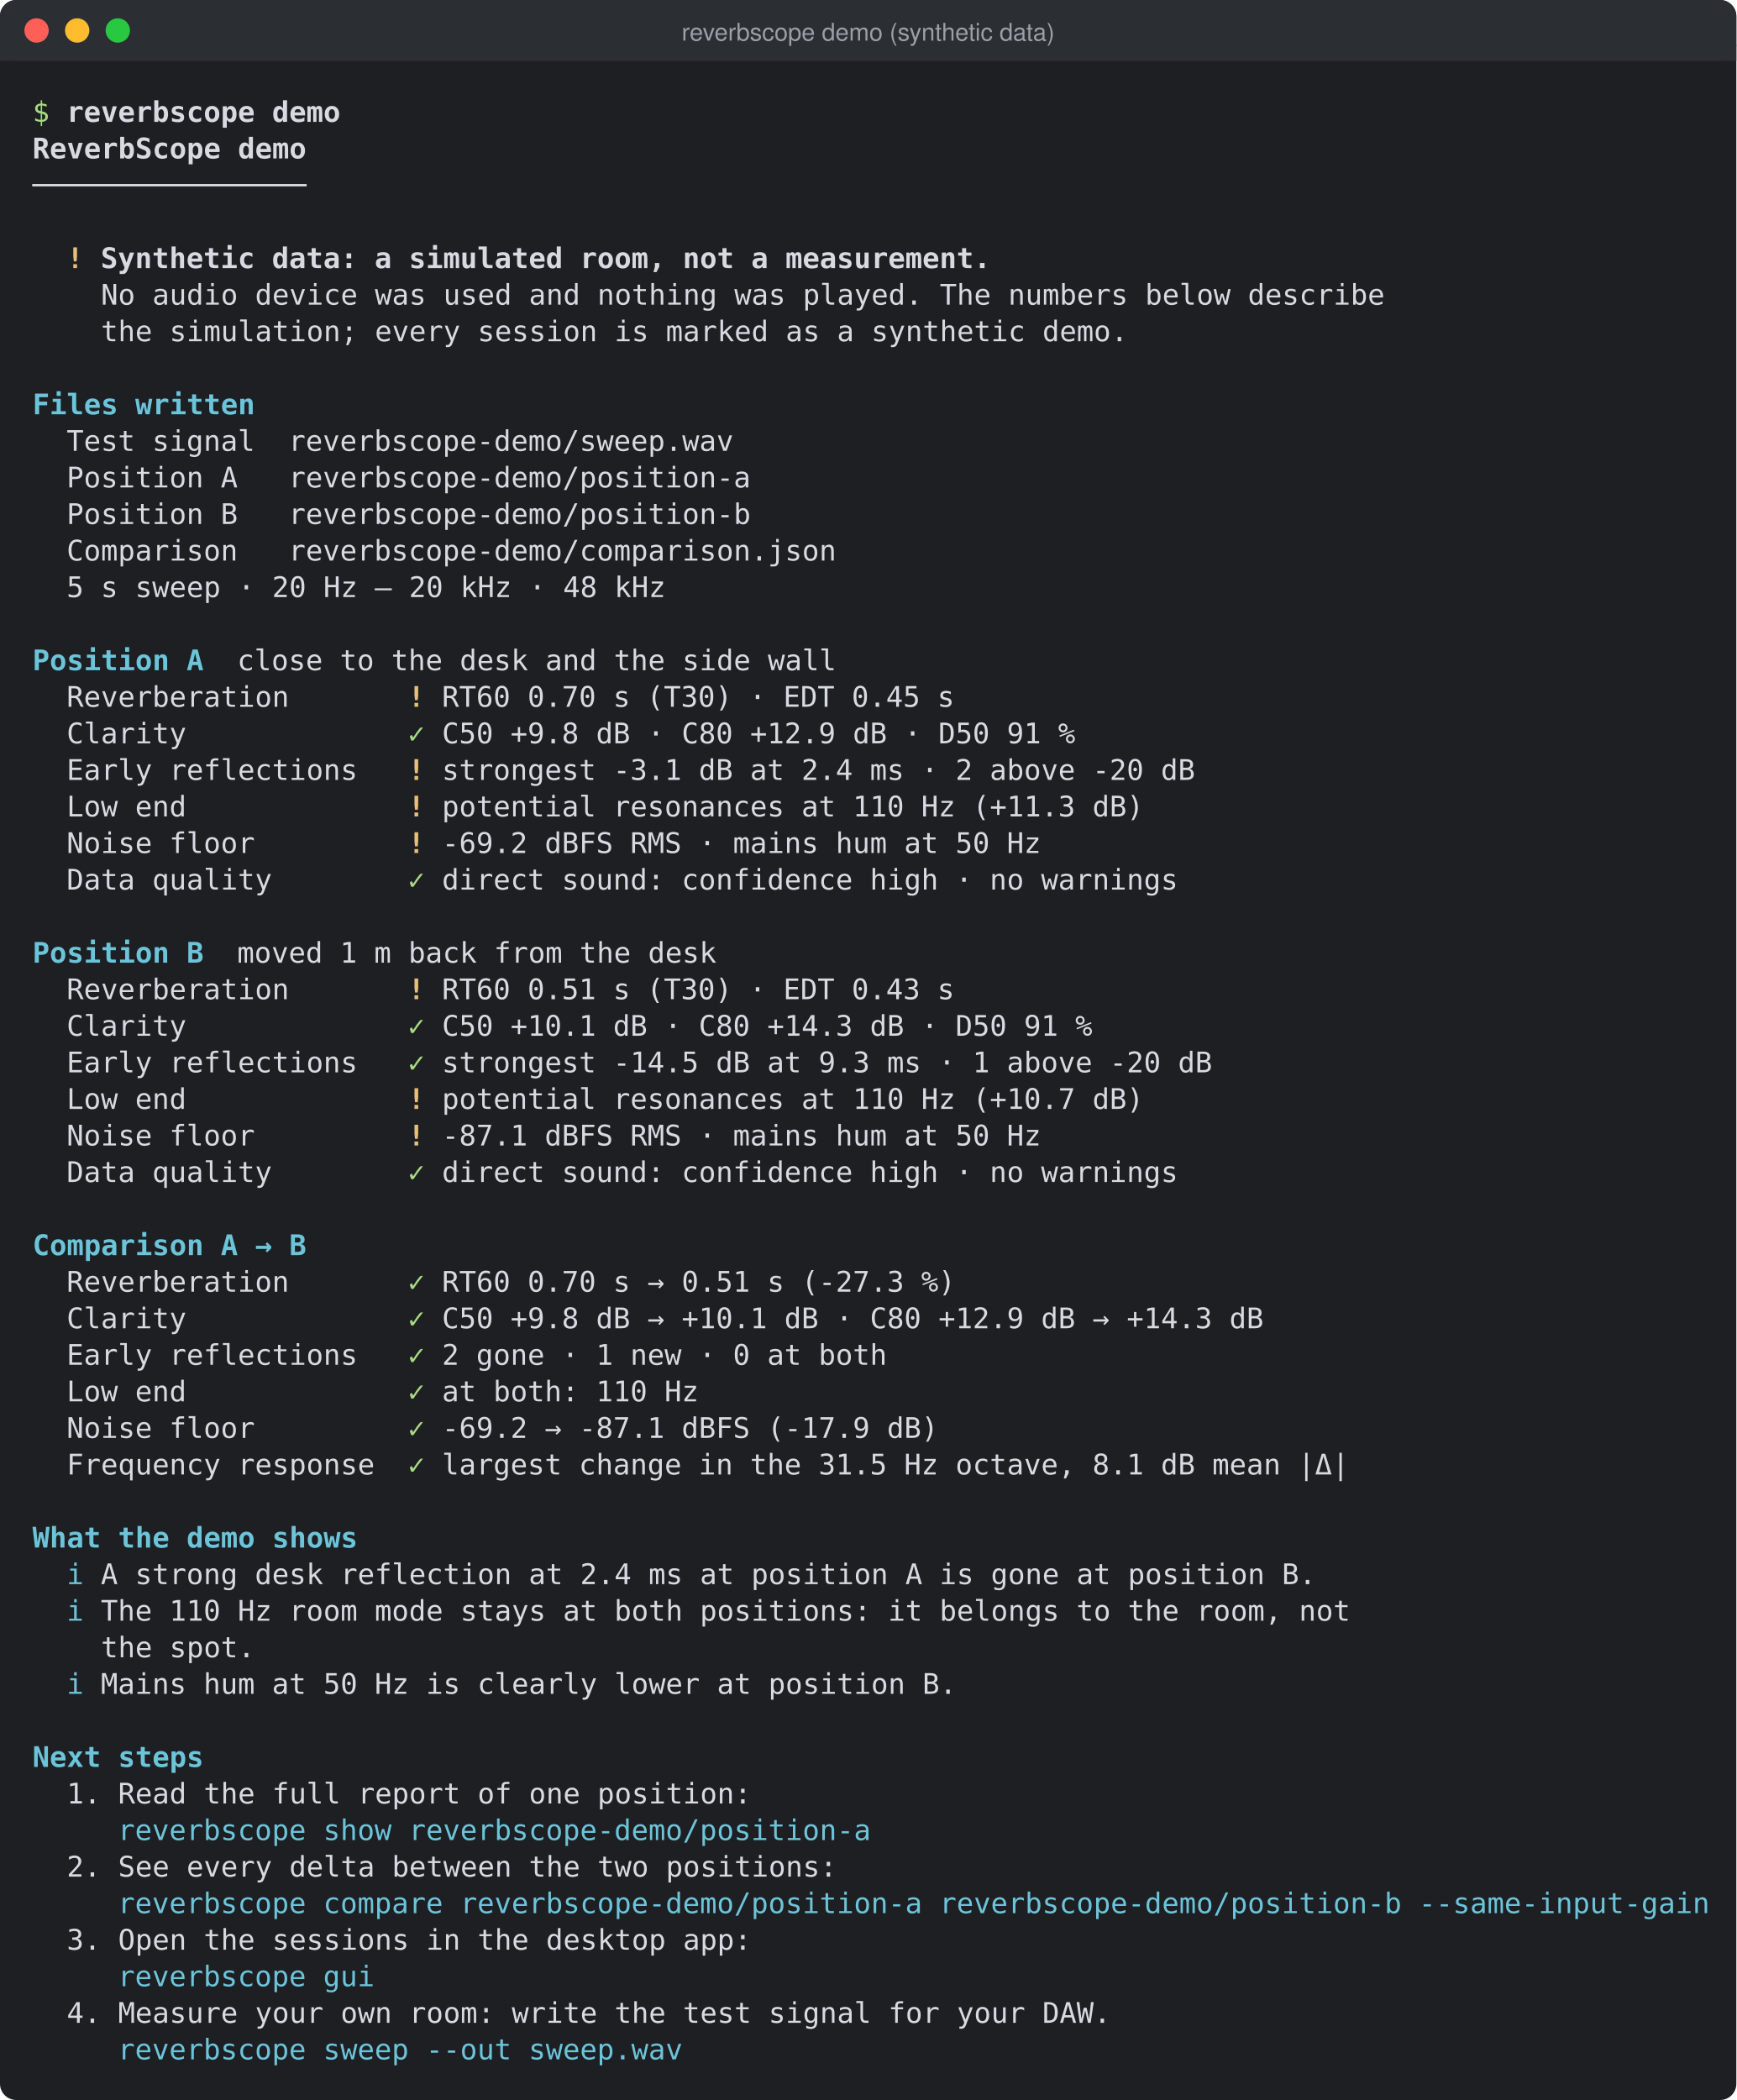
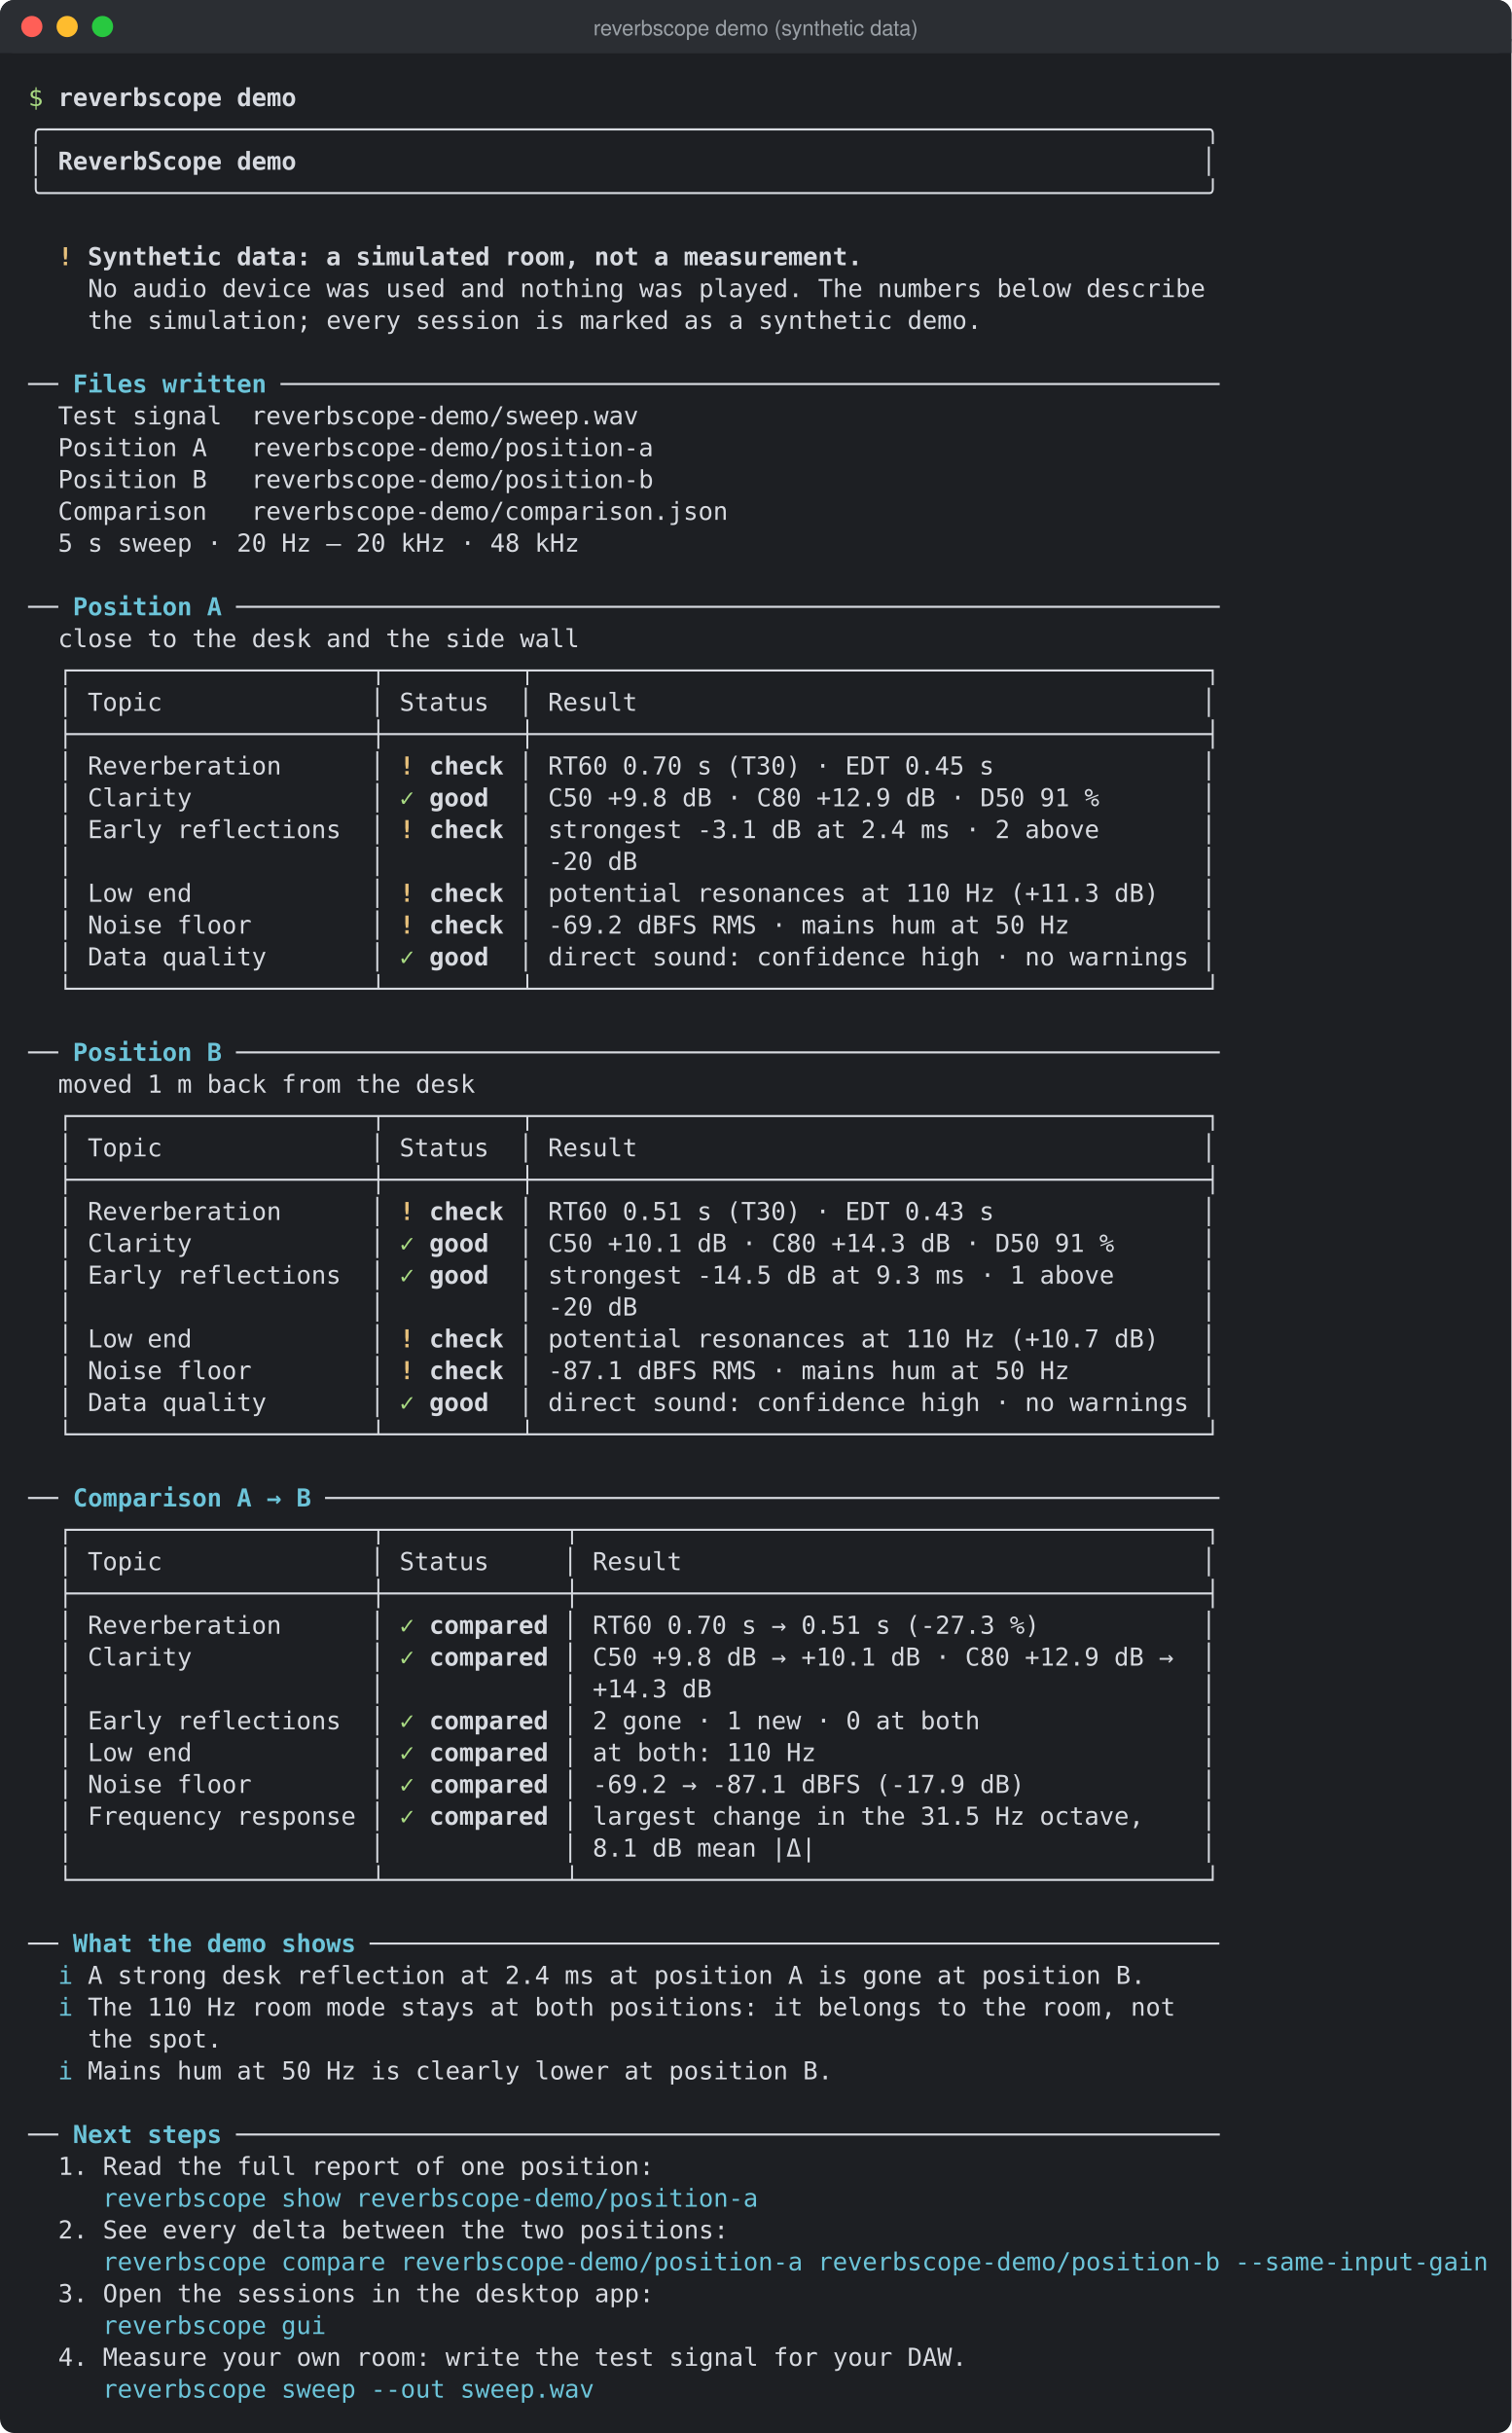
- <svg xmlns="http://www.w3.org/2000/svg" width="855" height="1034" viewBox="0 0 855 1034" role="img" aria-label="reverbscope demo (synthetic data)">
-   <rect width="855" height="1034" rx="8" fill="#1d1f23" />
+ <svg xmlns="http://www.w3.org/2000/svg" width="855" height="1376" viewBox="0 0 855 1376" role="img" aria-label="reverbscope demo (synthetic data)">
+   <rect width="855" height="1376" rx="8" fill="#1d1f23" />
  <rect width="855" height="30" rx="8" fill="#2b2e33" />
  <rect y="22" width="855" height="8" fill="#2b2e33" />
  <circle cx="18" cy="15" r="6" fill="#ff5f57" />
  <circle cx="38" cy="15" r="6" fill="#febc2e" />
  <circle cx="58" cy="15" r="6" fill="#28c840" />
  <text x="427.5" y="20" text-anchor="middle" fill="#9aa0a6" font-family="Helvetica, Arial, sans-serif" font-size="12">reverbscope demo (synthetic data)</text>
  <g font-family="DejaVu Sans Mono, Menlo, Consolas, Noto Sans Mono CJK SC, monospace" font-size="14" fill="#d7dae0">
    <text x="16" y="60" xml:space="preserve">
      <tspan x="16.0" fill="#a8d982">$</tspan>
      <tspan x="24.4"> </tspan>
      <tspan x="32.8" font-weight="bold">reverbscope demo</tspan>
    </text>
    <text x="16" y="78" xml:space="preserve">
-       <tspan x="16.0" font-weight="bold">ReverbScope demo</tspan>
+       <tspan x="16.0" opacity="0.62">╭──────────────────────────────────────────────────────────────────────────────╮</tspan>
    </text>
    <text x="16" y="96" xml:space="preserve">
-       <tspan x="16.0" opacity="0.62">────────────────</tspan>
-     </text>
-     <text x="16" y="114" xml:space="preserve" />
-     <text x="16" y="132" xml:space="preserve">
+       <tspan x="16.0" opacity="0.62">│</tspan>
+       <tspan x="24.4"> </tspan>
+       <tspan x="32.8" font-weight="bold">ReverbScope demo</tspan>
+       <tspan x="167.2">                                                             </tspan>
+       <tspan x="679.6" opacity="0.62">│</tspan>
+     </text>
+     <text x="16" y="114" xml:space="preserve">
+       <tspan x="16.0" opacity="0.62">╰──────────────────────────────────────────────────────────────────────────────╯</tspan>
+     </text>
+     <text x="16" y="132" xml:space="preserve" />
+     <text x="16" y="150" xml:space="preserve">
      <tspan x="16.0">  </tspan>
      <tspan x="32.8" font-weight="bold" fill="#e6c07b">!</tspan>
      <tspan x="41.2"> </tspan>
      <tspan x="49.6" font-weight="bold">Synthetic data: a simulated room, not a measurement.</tspan>
    </text>
-     <text x="16" y="150" xml:space="preserve">
+     <text x="16" y="168" xml:space="preserve">
      <tspan x="16.0">    No audio device was used and nothing was played. The numbers below describe</tspan>
    </text>
-     <text x="16" y="168" xml:space="preserve">
+     <text x="16" y="186" xml:space="preserve">
      <tspan x="16.0">    the simulation; every session is marked as a synthetic demo.</tspan>
    </text>
-     <text x="16" y="186" xml:space="preserve" />
-     <text x="16" y="204" xml:space="preserve">
-       <tspan x="16.0" font-weight="bold" fill="#6cc4d9">Files written</tspan>
-     </text>
+     <text x="16" y="204" xml:space="preserve" />
    <text x="16" y="222" xml:space="preserve">
+       <tspan x="16.0" opacity="0.62">──</tspan>
+       <tspan x="32.8"> </tspan>
+       <tspan x="41.2" font-weight="bold" fill="#6cc4d9">Files written</tspan>
+       <tspan x="150.4"> </tspan>
+       <tspan x="158.8" opacity="0.62">───────────────────────────────────────────────────────────────</tspan>
+     </text>
+     <text x="16" y="240" xml:space="preserve">
      <tspan x="16.0">  </tspan>
      <tspan x="32.8" opacity="0.62">Test signal</tspan>
      <tspan x="125.2">  reverbscope-demo/sweep.wav</tspan>
    </text>
-     <text x="16" y="240" xml:space="preserve">
+     <text x="16" y="258" xml:space="preserve">
      <tspan x="16.0">  </tspan>
      <tspan x="32.8" opacity="0.62">Position A</tspan>
      <tspan x="116.8">   reverbscope-demo/position-a</tspan>
    </text>
-     <text x="16" y="258" xml:space="preserve">
+     <text x="16" y="276" xml:space="preserve">
      <tspan x="16.0">  </tspan>
      <tspan x="32.8" opacity="0.62">Position B</tspan>
      <tspan x="116.8">   reverbscope-demo/position-b</tspan>
    </text>
-     <text x="16" y="276" xml:space="preserve">
+     <text x="16" y="294" xml:space="preserve">
      <tspan x="16.0">  </tspan>
      <tspan x="32.8" opacity="0.62">Comparison</tspan>
      <tspan x="116.8">   reverbscope-demo/comparison.json</tspan>
    </text>
-     <text x="16" y="294" xml:space="preserve">
+     <text x="16" y="312" xml:space="preserve">
      <tspan x="16.0">  </tspan>
      <tspan x="32.8" opacity="0.62">5 s sweep · 20 Hz – 20 kHz · 48 kHz</tspan>
    </text>
-     <text x="16" y="312" xml:space="preserve" />
-     <text x="16" y="330" xml:space="preserve">
-       <tspan x="16.0" font-weight="bold" fill="#6cc4d9">Position A</tspan>
-       <tspan x="100.0">  </tspan>
-       <tspan x="116.8" opacity="0.62">close to the desk and the side wall</tspan>
-     </text>
+     <text x="16" y="330" xml:space="preserve" />
    <text x="16" y="348" xml:space="preserve">
-       <tspan x="16.0">  </tspan>
-       <tspan x="32.8" opacity="0.62">Reverberation</tspan>
-       <tspan x="142.0">       </tspan>
-       <tspan x="200.8" font-weight="bold" fill="#e6c07b">!</tspan>
-       <tspan x="209.2"> RT60 0.70 s</tspan>
-       <tspan x="310.0" opacity="0.62"> (T30)</tspan>
-       <tspan x="360.4"> · EDT 0.45 s</tspan>
+       <tspan x="16.0" opacity="0.62">──</tspan>
+       <tspan x="32.8"> </tspan>
+       <tspan x="41.2" font-weight="bold" fill="#6cc4d9">Position A</tspan>
+       <tspan x="125.2"> </tspan>
+       <tspan x="133.6" opacity="0.62">──────────────────────────────────────────────────────────────────</tspan>
    </text>
    <text x="16" y="366" xml:space="preserve">
      <tspan x="16.0">  </tspan>
-       <tspan x="32.8" opacity="0.62">Clarity</tspan>
-       <tspan x="91.6">             </tspan>
-       <tspan x="200.8" fill="#a8d982">✓</tspan>
-       <tspan x="209.2"> C50 +9.8 dB · C80 +12.9 dB · D50 91 %</tspan>
+       <tspan x="32.8" opacity="0.62">close to the desk and the side wall</tspan>
    </text>
    <text x="16" y="384" xml:space="preserve">
      <tspan x="16.0">  </tspan>
-       <tspan x="32.8" opacity="0.62">Early reflections</tspan>
-       <tspan x="175.6">   </tspan>
-       <tspan x="200.8" font-weight="bold" fill="#e6c07b">!</tspan>
-       <tspan x="209.2"> strongest -3.1 dB at 2.4 ms · 2 above -20 dB</tspan>
+       <tspan x="32.8" opacity="0.62">┌────────────────────┬─────────┬─────────────────────────────────────────────┐</tspan>
    </text>
    <text x="16" y="402" xml:space="preserve">
      <tspan x="16.0">  </tspan>
-       <tspan x="32.8" opacity="0.62">Low end</tspan>
-       <tspan x="91.6">             </tspan>
-       <tspan x="200.8" font-weight="bold" fill="#e6c07b">!</tspan>
-       <tspan x="209.2"> potential resonances at 110 Hz (+11.3 dB)</tspan>
+       <tspan x="32.8" opacity="0.62">│</tspan>
+       <tspan x="41.2"> </tspan>
+       <tspan x="49.6" opacity="0.62">Topic</tspan>
+       <tspan x="91.6">              </tspan>
+       <tspan x="209.2" opacity="0.62">│</tspan>
+       <tspan x="217.6"> </tspan>
+       <tspan x="226.0" opacity="0.62">Status</tspan>
+       <tspan x="276.4">  </tspan>
+       <tspan x="293.2" opacity="0.62">│</tspan>
+       <tspan x="301.6"> </tspan>
+       <tspan x="310.0" opacity="0.62">Result</tspan>
+       <tspan x="360.4">                                      </tspan>
+       <tspan x="679.6" opacity="0.62">│</tspan>
    </text>
    <text x="16" y="420" xml:space="preserve">
      <tspan x="16.0">  </tspan>
-       <tspan x="32.8" opacity="0.62">Noise floor</tspan>
-       <tspan x="125.2">         </tspan>
-       <tspan x="200.8" font-weight="bold" fill="#e6c07b">!</tspan>
-       <tspan x="209.2"> -69.2 dBFS RMS · mains hum at 50 Hz</tspan>
+       <tspan x="32.8" opacity="0.62">├────────────────────┼─────────┼─────────────────────────────────────────────┤</tspan>
    </text>
    <text x="16" y="438" xml:space="preserve">
      <tspan x="16.0">  </tspan>
-       <tspan x="32.8" opacity="0.62">Data quality</tspan>
-       <tspan x="133.6">        </tspan>
-       <tspan x="200.8" fill="#a8d982">✓</tspan>
-       <tspan x="209.2"> direct sound: confidence high · no warnings</tspan>
-     </text>
-     <text x="16" y="456" xml:space="preserve" />
+       <tspan x="32.8" opacity="0.62">│</tspan>
+       <tspan x="41.2"> Reverberation      </tspan>
+       <tspan x="209.2" opacity="0.62">│</tspan>
+       <tspan x="217.6"> </tspan>
+       <tspan x="226.0" font-weight="bold" fill="#e6c07b">!</tspan>
+       <tspan x="234.4"> </tspan>
+       <tspan x="242.8" font-weight="bold">check</tspan>
+       <tspan x="284.8"> </tspan>
+       <tspan x="293.2" opacity="0.62">│</tspan>
+       <tspan x="301.6"> RT60 0.70 s</tspan>
+       <tspan x="402.4" opacity="0.62"> (T30)</tspan>
+       <tspan x="452.8"> · EDT 0.45 s              </tspan>
+       <tspan x="679.6" opacity="0.62">│</tspan>
+     </text>
+     <text x="16" y="456" xml:space="preserve">
+       <tspan x="16.0">  </tspan>
+       <tspan x="32.8" opacity="0.62">│</tspan>
+       <tspan x="41.2"> Clarity            </tspan>
+       <tspan x="209.2" opacity="0.62">│</tspan>
+       <tspan x="217.6"> </tspan>
+       <tspan x="226.0" fill="#a8d982">✓</tspan>
+       <tspan x="234.4"> </tspan>
+       <tspan x="242.8" font-weight="bold">good</tspan>
+       <tspan x="276.4">  </tspan>
+       <tspan x="293.2" opacity="0.62">│</tspan>
+       <tspan x="301.6"> C50 +9.8 dB · C80 +12.9 dB · D50 91 %       </tspan>
+       <tspan x="679.6" opacity="0.62">│</tspan>
+     </text>
    <text x="16" y="474" xml:space="preserve">
-       <tspan x="16.0" font-weight="bold" fill="#6cc4d9">Position B</tspan>
-       <tspan x="100.0">  </tspan>
-       <tspan x="116.8" opacity="0.62">moved 1 m back from the desk</tspan>
+       <tspan x="16.0">  </tspan>
+       <tspan x="32.8" opacity="0.62">│</tspan>
+       <tspan x="41.2"> Early reflections  </tspan>
+       <tspan x="209.2" opacity="0.62">│</tspan>
+       <tspan x="217.6"> </tspan>
+       <tspan x="226.0" font-weight="bold" fill="#e6c07b">!</tspan>
+       <tspan x="234.4"> </tspan>
+       <tspan x="242.8" font-weight="bold">check</tspan>
+       <tspan x="284.8"> </tspan>
+       <tspan x="293.2" opacity="0.62">│</tspan>
+       <tspan x="301.6"> strongest -3.1 dB at 2.4 ms · 2 above       </tspan>
+       <tspan x="679.6" opacity="0.62">│</tspan>
    </text>
    <text x="16" y="492" xml:space="preserve">
      <tspan x="16.0">  </tspan>
-       <tspan x="32.8" opacity="0.62">Reverberation</tspan>
-       <tspan x="142.0">       </tspan>
-       <tspan x="200.8" font-weight="bold" fill="#e6c07b">!</tspan>
-       <tspan x="209.2"> RT60 0.51 s</tspan>
-       <tspan x="310.0" opacity="0.62"> (T30)</tspan>
-       <tspan x="360.4"> · EDT 0.43 s</tspan>
+       <tspan x="32.8" opacity="0.62">│</tspan>
+       <tspan x="41.2">                    </tspan>
+       <tspan x="209.2" opacity="0.62">│</tspan>
+       <tspan x="217.6">         </tspan>
+       <tspan x="293.2" opacity="0.62">│</tspan>
+       <tspan x="301.6"> -20 dB                                      </tspan>
+       <tspan x="679.6" opacity="0.62">│</tspan>
    </text>
    <text x="16" y="510" xml:space="preserve">
      <tspan x="16.0">  </tspan>
-       <tspan x="32.8" opacity="0.62">Clarity</tspan>
-       <tspan x="91.6">             </tspan>
-       <tspan x="200.8" fill="#a8d982">✓</tspan>
-       <tspan x="209.2"> C50 +10.1 dB · C80 +14.3 dB · D50 91 %</tspan>
+       <tspan x="32.8" opacity="0.62">│</tspan>
+       <tspan x="41.2"> Low end            </tspan>
+       <tspan x="209.2" opacity="0.62">│</tspan>
+       <tspan x="217.6"> </tspan>
+       <tspan x="226.0" font-weight="bold" fill="#e6c07b">!</tspan>
+       <tspan x="234.4"> </tspan>
+       <tspan x="242.8" font-weight="bold">check</tspan>
+       <tspan x="284.8"> </tspan>
+       <tspan x="293.2" opacity="0.62">│</tspan>
+       <tspan x="301.6"> potential resonances at 110 Hz (+11.3 dB)   </tspan>
+       <tspan x="679.6" opacity="0.62">│</tspan>
    </text>
    <text x="16" y="528" xml:space="preserve">
      <tspan x="16.0">  </tspan>
-       <tspan x="32.8" opacity="0.62">Early reflections</tspan>
-       <tspan x="175.6">   </tspan>
-       <tspan x="200.8" fill="#a8d982">✓</tspan>
-       <tspan x="209.2"> strongest -14.5 dB at 9.3 ms · 1 above -20 dB</tspan>
+       <tspan x="32.8" opacity="0.62">│</tspan>
+       <tspan x="41.2"> Noise floor        </tspan>
+       <tspan x="209.2" opacity="0.62">│</tspan>
+       <tspan x="217.6"> </tspan>
+       <tspan x="226.0" font-weight="bold" fill="#e6c07b">!</tspan>
+       <tspan x="234.4"> </tspan>
+       <tspan x="242.8" font-weight="bold">check</tspan>
+       <tspan x="284.8"> </tspan>
+       <tspan x="293.2" opacity="0.62">│</tspan>
+       <tspan x="301.6"> -69.2 dBFS RMS · mains hum at 50 Hz         </tspan>
+       <tspan x="679.6" opacity="0.62">│</tspan>
    </text>
    <text x="16" y="546" xml:space="preserve">
      <tspan x="16.0">  </tspan>
-       <tspan x="32.8" opacity="0.62">Low end</tspan>
-       <tspan x="91.6">             </tspan>
-       <tspan x="200.8" font-weight="bold" fill="#e6c07b">!</tspan>
-       <tspan x="209.2"> potential resonances at 110 Hz (+10.7 dB)</tspan>
+       <tspan x="32.8" opacity="0.62">│</tspan>
+       <tspan x="41.2"> Data quality       </tspan>
+       <tspan x="209.2" opacity="0.62">│</tspan>
+       <tspan x="217.6"> </tspan>
+       <tspan x="226.0" fill="#a8d982">✓</tspan>
+       <tspan x="234.4"> </tspan>
+       <tspan x="242.8" font-weight="bold">good</tspan>
+       <tspan x="276.4">  </tspan>
+       <tspan x="293.2" opacity="0.62">│</tspan>
+       <tspan x="301.6"> direct sound: confidence high · no warnings </tspan>
+       <tspan x="679.6" opacity="0.62">│</tspan>
    </text>
    <text x="16" y="564" xml:space="preserve">
      <tspan x="16.0">  </tspan>
-       <tspan x="32.8" opacity="0.62">Noise floor</tspan>
-       <tspan x="125.2">         </tspan>
-       <tspan x="200.8" font-weight="bold" fill="#e6c07b">!</tspan>
-       <tspan x="209.2"> -87.1 dBFS RMS · mains hum at 50 Hz</tspan>
-     </text>
-     <text x="16" y="582" xml:space="preserve">
-       <tspan x="16.0">  </tspan>
-       <tspan x="32.8" opacity="0.62">Data quality</tspan>
-       <tspan x="133.6">        </tspan>
-       <tspan x="200.8" fill="#a8d982">✓</tspan>
-       <tspan x="209.2"> direct sound: confidence high · no warnings</tspan>
-     </text>
-     <text x="16" y="600" xml:space="preserve" />
+       <tspan x="32.8" opacity="0.62">└────────────────────┴─────────┴─────────────────────────────────────────────┘</tspan>
+     </text>
+     <text x="16" y="582" xml:space="preserve" />
+     <text x="16" y="600" xml:space="preserve">
+       <tspan x="16.0" opacity="0.62">──</tspan>
+       <tspan x="32.8"> </tspan>
+       <tspan x="41.2" font-weight="bold" fill="#6cc4d9">Position B</tspan>
+       <tspan x="125.2"> </tspan>
+       <tspan x="133.6" opacity="0.62">──────────────────────────────────────────────────────────────────</tspan>
+     </text>
    <text x="16" y="618" xml:space="preserve">
-       <tspan x="16.0" font-weight="bold" fill="#6cc4d9">Comparison A → B</tspan>
+       <tspan x="16.0">  </tspan>
+       <tspan x="32.8" opacity="0.62">moved 1 m back from the desk</tspan>
    </text>
    <text x="16" y="636" xml:space="preserve">
      <tspan x="16.0">  </tspan>
-       <tspan x="32.8" opacity="0.62">Reverberation</tspan>
-       <tspan x="142.0">       </tspan>
-       <tspan x="200.8" fill="#a8d982">✓</tspan>
-       <tspan x="209.2"> RT60 0.70 s → 0.51 s (-27.3 %)</tspan>
+       <tspan x="32.8" opacity="0.62">┌────────────────────┬─────────┬─────────────────────────────────────────────┐</tspan>
    </text>
    <text x="16" y="654" xml:space="preserve">
      <tspan x="16.0">  </tspan>
-       <tspan x="32.8" opacity="0.62">Clarity</tspan>
-       <tspan x="91.6">             </tspan>
-       <tspan x="200.8" fill="#a8d982">✓</tspan>
-       <tspan x="209.2"> C50 +9.8 dB → +10.1 dB · C80 +12.9 dB → +14.3 dB</tspan>
+       <tspan x="32.8" opacity="0.62">│</tspan>
+       <tspan x="41.2"> </tspan>
+       <tspan x="49.6" opacity="0.62">Topic</tspan>
+       <tspan x="91.6">              </tspan>
+       <tspan x="209.2" opacity="0.62">│</tspan>
+       <tspan x="217.6"> </tspan>
+       <tspan x="226.0" opacity="0.62">Status</tspan>
+       <tspan x="276.4">  </tspan>
+       <tspan x="293.2" opacity="0.62">│</tspan>
+       <tspan x="301.6"> </tspan>
+       <tspan x="310.0" opacity="0.62">Result</tspan>
+       <tspan x="360.4">                                      </tspan>
+       <tspan x="679.6" opacity="0.62">│</tspan>
    </text>
    <text x="16" y="672" xml:space="preserve">
      <tspan x="16.0">  </tspan>
-       <tspan x="32.8" opacity="0.62">Early reflections</tspan>
-       <tspan x="175.6">   </tspan>
-       <tspan x="200.8" fill="#a8d982">✓</tspan>
-       <tspan x="209.2"> 2 gone · 1 new · 0 at both</tspan>
+       <tspan x="32.8" opacity="0.62">├────────────────────┼─────────┼─────────────────────────────────────────────┤</tspan>
    </text>
    <text x="16" y="690" xml:space="preserve">
      <tspan x="16.0">  </tspan>
-       <tspan x="32.8" opacity="0.62">Low end</tspan>
-       <tspan x="91.6">             </tspan>
-       <tspan x="200.8" fill="#a8d982">✓</tspan>
-       <tspan x="209.2"> at both: 110 Hz</tspan>
+       <tspan x="32.8" opacity="0.62">│</tspan>
+       <tspan x="41.2"> Reverberation      </tspan>
+       <tspan x="209.2" opacity="0.62">│</tspan>
+       <tspan x="217.6"> </tspan>
+       <tspan x="226.0" font-weight="bold" fill="#e6c07b">!</tspan>
+       <tspan x="234.4"> </tspan>
+       <tspan x="242.8" font-weight="bold">check</tspan>
+       <tspan x="284.8"> </tspan>
+       <tspan x="293.2" opacity="0.62">│</tspan>
+       <tspan x="301.6"> RT60 0.51 s</tspan>
+       <tspan x="402.4" opacity="0.62"> (T30)</tspan>
+       <tspan x="452.8"> · EDT 0.43 s              </tspan>
+       <tspan x="679.6" opacity="0.62">│</tspan>
    </text>
    <text x="16" y="708" xml:space="preserve">
      <tspan x="16.0">  </tspan>
-       <tspan x="32.8" opacity="0.62">Noise floor</tspan>
-       <tspan x="125.2">         </tspan>
-       <tspan x="200.8" fill="#a8d982">✓</tspan>
-       <tspan x="209.2"> -69.2 → -87.1 dBFS (-17.9 dB)</tspan>
+       <tspan x="32.8" opacity="0.62">│</tspan>
+       <tspan x="41.2"> Clarity            </tspan>
+       <tspan x="209.2" opacity="0.62">│</tspan>
+       <tspan x="217.6"> </tspan>
+       <tspan x="226.0" fill="#a8d982">✓</tspan>
+       <tspan x="234.4"> </tspan>
+       <tspan x="242.8" font-weight="bold">good</tspan>
+       <tspan x="276.4">  </tspan>
+       <tspan x="293.2" opacity="0.62">│</tspan>
+       <tspan x="301.6"> C50 +10.1 dB · C80 +14.3 dB · D50 91 %      </tspan>
+       <tspan x="679.6" opacity="0.62">│</tspan>
    </text>
    <text x="16" y="726" xml:space="preserve">
      <tspan x="16.0">  </tspan>
-       <tspan x="32.8" opacity="0.62">Frequency response</tspan>
-       <tspan x="184.0">  </tspan>
-       <tspan x="200.8" fill="#a8d982">✓</tspan>
-       <tspan x="209.2"> largest change in the 31.5 Hz octave, 8.1 dB mean |Δ|</tspan>
-     </text>
-     <text x="16" y="744" xml:space="preserve" />
+       <tspan x="32.8" opacity="0.62">│</tspan>
+       <tspan x="41.2"> Early reflections  </tspan>
+       <tspan x="209.2" opacity="0.62">│</tspan>
+       <tspan x="217.6"> </tspan>
+       <tspan x="226.0" fill="#a8d982">✓</tspan>
+       <tspan x="234.4"> </tspan>
+       <tspan x="242.8" font-weight="bold">good</tspan>
+       <tspan x="276.4">  </tspan>
+       <tspan x="293.2" opacity="0.62">│</tspan>
+       <tspan x="301.6"> strongest -14.5 dB at 9.3 ms · 1 above      </tspan>
+       <tspan x="679.6" opacity="0.62">│</tspan>
+     </text>
+     <text x="16" y="744" xml:space="preserve">
+       <tspan x="16.0">  </tspan>
+       <tspan x="32.8" opacity="0.62">│</tspan>
+       <tspan x="41.2">                    </tspan>
+       <tspan x="209.2" opacity="0.62">│</tspan>
+       <tspan x="217.6">         </tspan>
+       <tspan x="293.2" opacity="0.62">│</tspan>
+       <tspan x="301.6"> -20 dB                                      </tspan>
+       <tspan x="679.6" opacity="0.62">│</tspan>
+     </text>
    <text x="16" y="762" xml:space="preserve">
-       <tspan x="16.0" font-weight="bold" fill="#6cc4d9">What the demo shows</tspan>
+       <tspan x="16.0">  </tspan>
+       <tspan x="32.8" opacity="0.62">│</tspan>
+       <tspan x="41.2"> Low end            </tspan>
+       <tspan x="209.2" opacity="0.62">│</tspan>
+       <tspan x="217.6"> </tspan>
+       <tspan x="226.0" font-weight="bold" fill="#e6c07b">!</tspan>
+       <tspan x="234.4"> </tspan>
+       <tspan x="242.8" font-weight="bold">check</tspan>
+       <tspan x="284.8"> </tspan>
+       <tspan x="293.2" opacity="0.62">│</tspan>
+       <tspan x="301.6"> potential resonances at 110 Hz (+10.7 dB)   </tspan>
+       <tspan x="679.6" opacity="0.62">│</tspan>
    </text>
    <text x="16" y="780" xml:space="preserve">
+       <tspan x="16.0">  </tspan>
+       <tspan x="32.8" opacity="0.62">│</tspan>
+       <tspan x="41.2"> Noise floor        </tspan>
+       <tspan x="209.2" opacity="0.62">│</tspan>
+       <tspan x="217.6"> </tspan>
+       <tspan x="226.0" font-weight="bold" fill="#e6c07b">!</tspan>
+       <tspan x="234.4"> </tspan>
+       <tspan x="242.8" font-weight="bold">check</tspan>
+       <tspan x="284.8"> </tspan>
+       <tspan x="293.2" opacity="0.62">│</tspan>
+       <tspan x="301.6"> -87.1 dBFS RMS · mains hum at 50 Hz         </tspan>
+       <tspan x="679.6" opacity="0.62">│</tspan>
+     </text>
+     <text x="16" y="798" xml:space="preserve">
+       <tspan x="16.0">  </tspan>
+       <tspan x="32.8" opacity="0.62">│</tspan>
+       <tspan x="41.2"> Data quality       </tspan>
+       <tspan x="209.2" opacity="0.62">│</tspan>
+       <tspan x="217.6"> </tspan>
+       <tspan x="226.0" fill="#a8d982">✓</tspan>
+       <tspan x="234.4"> </tspan>
+       <tspan x="242.8" font-weight="bold">good</tspan>
+       <tspan x="276.4">  </tspan>
+       <tspan x="293.2" opacity="0.62">│</tspan>
+       <tspan x="301.6"> direct sound: confidence high · no warnings </tspan>
+       <tspan x="679.6" opacity="0.62">│</tspan>
+     </text>
+     <text x="16" y="816" xml:space="preserve">
+       <tspan x="16.0">  </tspan>
+       <tspan x="32.8" opacity="0.62">└────────────────────┴─────────┴─────────────────────────────────────────────┘</tspan>
+     </text>
+     <text x="16" y="834" xml:space="preserve" />
+     <text x="16" y="852" xml:space="preserve">
+       <tspan x="16.0" opacity="0.62">──</tspan>
+       <tspan x="32.8"> </tspan>
+       <tspan x="41.2" font-weight="bold" fill="#6cc4d9">Comparison A → B</tspan>
+       <tspan x="175.6"> </tspan>
+       <tspan x="184.0" opacity="0.62">────────────────────────────────────────────────────────────</tspan>
+     </text>
+     <text x="16" y="870" xml:space="preserve">
+       <tspan x="16.0">  </tspan>
+       <tspan x="32.8" opacity="0.62">┌────────────────────┬────────────┬──────────────────────────────────────────┐</tspan>
+     </text>
+     <text x="16" y="888" xml:space="preserve">
+       <tspan x="16.0">  </tspan>
+       <tspan x="32.8" opacity="0.62">│</tspan>
+       <tspan x="41.2"> </tspan>
+       <tspan x="49.6" opacity="0.62">Topic</tspan>
+       <tspan x="91.6">              </tspan>
+       <tspan x="209.2" opacity="0.62">│</tspan>
+       <tspan x="217.6"> </tspan>
+       <tspan x="226.0" opacity="0.62">Status</tspan>
+       <tspan x="276.4">     </tspan>
+       <tspan x="318.4" opacity="0.62">│</tspan>
+       <tspan x="326.8"> </tspan>
+       <tspan x="335.2" opacity="0.62">Result</tspan>
+       <tspan x="385.6">                                   </tspan>
+       <tspan x="679.6" opacity="0.62">│</tspan>
+     </text>
+     <text x="16" y="906" xml:space="preserve">
+       <tspan x="16.0">  </tspan>
+       <tspan x="32.8" opacity="0.62">├────────────────────┼────────────┼──────────────────────────────────────────┤</tspan>
+     </text>
+     <text x="16" y="924" xml:space="preserve">
+       <tspan x="16.0">  </tspan>
+       <tspan x="32.8" opacity="0.62">│</tspan>
+       <tspan x="41.2"> Reverberation      </tspan>
+       <tspan x="209.2" opacity="0.62">│</tspan>
+       <tspan x="217.6"> </tspan>
+       <tspan x="226.0" fill="#a8d982">✓</tspan>
+       <tspan x="234.4"> </tspan>
+       <tspan x="242.8" font-weight="bold">compared</tspan>
+       <tspan x="310.0"> </tspan>
+       <tspan x="318.4" opacity="0.62">│</tspan>
+       <tspan x="326.8"> RT60 0.70 s → 0.51 s (-27.3 %)           </tspan>
+       <tspan x="679.6" opacity="0.62">│</tspan>
+     </text>
+     <text x="16" y="942" xml:space="preserve">
+       <tspan x="16.0">  </tspan>
+       <tspan x="32.8" opacity="0.62">│</tspan>
+       <tspan x="41.2"> Clarity            </tspan>
+       <tspan x="209.2" opacity="0.62">│</tspan>
+       <tspan x="217.6"> </tspan>
+       <tspan x="226.0" fill="#a8d982">✓</tspan>
+       <tspan x="234.4"> </tspan>
+       <tspan x="242.8" font-weight="bold">compared</tspan>
+       <tspan x="310.0"> </tspan>
+       <tspan x="318.4" opacity="0.62">│</tspan>
+       <tspan x="326.8"> C50 +9.8 dB → +10.1 dB · C80 +12.9 dB →  </tspan>
+       <tspan x="679.6" opacity="0.62">│</tspan>
+     </text>
+     <text x="16" y="960" xml:space="preserve">
+       <tspan x="16.0">  </tspan>
+       <tspan x="32.8" opacity="0.62">│</tspan>
+       <tspan x="41.2">                    </tspan>
+       <tspan x="209.2" opacity="0.62">│</tspan>
+       <tspan x="217.6">            </tspan>
+       <tspan x="318.4" opacity="0.62">│</tspan>
+       <tspan x="326.8"> +14.3 dB                                 </tspan>
+       <tspan x="679.6" opacity="0.62">│</tspan>
+     </text>
+     <text x="16" y="978" xml:space="preserve">
+       <tspan x="16.0">  </tspan>
+       <tspan x="32.8" opacity="0.62">│</tspan>
+       <tspan x="41.2"> Early reflections  </tspan>
+       <tspan x="209.2" opacity="0.62">│</tspan>
+       <tspan x="217.6"> </tspan>
+       <tspan x="226.0" fill="#a8d982">✓</tspan>
+       <tspan x="234.4"> </tspan>
+       <tspan x="242.8" font-weight="bold">compared</tspan>
+       <tspan x="310.0"> </tspan>
+       <tspan x="318.4" opacity="0.62">│</tspan>
+       <tspan x="326.8"> 2 gone · 1 new · 0 at both               </tspan>
+       <tspan x="679.6" opacity="0.62">│</tspan>
+     </text>
+     <text x="16" y="996" xml:space="preserve">
+       <tspan x="16.0">  </tspan>
+       <tspan x="32.8" opacity="0.62">│</tspan>
+       <tspan x="41.2"> Low end            </tspan>
+       <tspan x="209.2" opacity="0.62">│</tspan>
+       <tspan x="217.6"> </tspan>
+       <tspan x="226.0" fill="#a8d982">✓</tspan>
+       <tspan x="234.4"> </tspan>
+       <tspan x="242.8" font-weight="bold">compared</tspan>
+       <tspan x="310.0"> </tspan>
+       <tspan x="318.4" opacity="0.62">│</tspan>
+       <tspan x="326.8"> at both: 110 Hz                          </tspan>
+       <tspan x="679.6" opacity="0.62">│</tspan>
+     </text>
+     <text x="16" y="1014" xml:space="preserve">
+       <tspan x="16.0">  </tspan>
+       <tspan x="32.8" opacity="0.62">│</tspan>
+       <tspan x="41.2"> Noise floor        </tspan>
+       <tspan x="209.2" opacity="0.62">│</tspan>
+       <tspan x="217.6"> </tspan>
+       <tspan x="226.0" fill="#a8d982">✓</tspan>
+       <tspan x="234.4"> </tspan>
+       <tspan x="242.8" font-weight="bold">compared</tspan>
+       <tspan x="310.0"> </tspan>
+       <tspan x="318.4" opacity="0.62">│</tspan>
+       <tspan x="326.8"> -69.2 → -87.1 dBFS (-17.9 dB)            </tspan>
+       <tspan x="679.6" opacity="0.62">│</tspan>
+     </text>
+     <text x="16" y="1032" xml:space="preserve">
+       <tspan x="16.0">  </tspan>
+       <tspan x="32.8" opacity="0.62">│</tspan>
+       <tspan x="41.2"> Frequency response </tspan>
+       <tspan x="209.2" opacity="0.62">│</tspan>
+       <tspan x="217.6"> </tspan>
+       <tspan x="226.0" fill="#a8d982">✓</tspan>
+       <tspan x="234.4"> </tspan>
+       <tspan x="242.8" font-weight="bold">compared</tspan>
+       <tspan x="310.0"> </tspan>
+       <tspan x="318.4" opacity="0.62">│</tspan>
+       <tspan x="326.8"> largest change in the 31.5 Hz octave,    </tspan>
+       <tspan x="679.6" opacity="0.62">│</tspan>
+     </text>
+     <text x="16" y="1050" xml:space="preserve">
+       <tspan x="16.0">  </tspan>
+       <tspan x="32.8" opacity="0.62">│</tspan>
+       <tspan x="41.2">                    </tspan>
+       <tspan x="209.2" opacity="0.62">│</tspan>
+       <tspan x="217.6">            </tspan>
+       <tspan x="318.4" opacity="0.62">│</tspan>
+       <tspan x="326.8"> 8.1 dB mean |Δ|                          </tspan>
+       <tspan x="679.6" opacity="0.62">│</tspan>
+     </text>
+     <text x="16" y="1068" xml:space="preserve">
+       <tspan x="16.0">  </tspan>
+       <tspan x="32.8" opacity="0.62">└────────────────────┴────────────┴──────────────────────────────────────────┘</tspan>
+     </text>
+     <text x="16" y="1086" xml:space="preserve" />
+     <text x="16" y="1104" xml:space="preserve">
+       <tspan x="16.0" opacity="0.62">──</tspan>
+       <tspan x="32.8"> </tspan>
+       <tspan x="41.2" font-weight="bold" fill="#6cc4d9">What the demo shows</tspan>
+       <tspan x="200.8"> </tspan>
+       <tspan x="209.2" opacity="0.62">─────────────────────────────────────────────────────────</tspan>
+     </text>
+     <text x="16" y="1122" xml:space="preserve">
      <tspan x="16.0">  </tspan>
      <tspan x="32.8" fill="#6cc4d9">i</tspan>
      <tspan x="41.2"> A strong desk reflection at 2.4 ms at position A is gone at position B.</tspan>
    </text>
-     <text x="16" y="798" xml:space="preserve">
+     <text x="16" y="1140" xml:space="preserve">
      <tspan x="16.0">  </tspan>
      <tspan x="32.8" fill="#6cc4d9">i</tspan>
      <tspan x="41.2"> The 110 Hz room mode stays at both positions: it belongs to the room, not</tspan>
    </text>
-     <text x="16" y="816" xml:space="preserve">
+     <text x="16" y="1158" xml:space="preserve">
      <tspan x="16.0">    the spot.</tspan>
    </text>
-     <text x="16" y="834" xml:space="preserve">
+     <text x="16" y="1176" xml:space="preserve">
      <tspan x="16.0">  </tspan>
      <tspan x="32.8" fill="#6cc4d9">i</tspan>
      <tspan x="41.2"> Mains hum at 50 Hz is clearly lower at position B.</tspan>
    </text>
-     <text x="16" y="852" xml:space="preserve" />
-     <text x="16" y="870" xml:space="preserve">
-       <tspan x="16.0" font-weight="bold" fill="#6cc4d9">Next steps</tspan>
-     </text>
-     <text x="16" y="888" xml:space="preserve">
+     <text x="16" y="1194" xml:space="preserve" />
+     <text x="16" y="1212" xml:space="preserve">
+       <tspan x="16.0" opacity="0.62">──</tspan>
+       <tspan x="32.8"> </tspan>
+       <tspan x="41.2" font-weight="bold" fill="#6cc4d9">Next steps</tspan>
+       <tspan x="125.2"> </tspan>
+       <tspan x="133.6" opacity="0.62">──────────────────────────────────────────────────────────────────</tspan>
+     </text>
+     <text x="16" y="1230" xml:space="preserve">
      <tspan x="16.0">  1. Read the full report of one position:</tspan>
    </text>
-     <text x="16" y="906" xml:space="preserve">
+     <text x="16" y="1248" xml:space="preserve">
      <tspan x="16.0">     </tspan>
      <tspan x="58.0" fill="#6cc4d9">reverbscope show reverbscope-demo/position-a</tspan>
    </text>
-     <text x="16" y="924" xml:space="preserve">
+     <text x="16" y="1266" xml:space="preserve">
      <tspan x="16.0">  2. See every delta between the two positions:</tspan>
    </text>
-     <text x="16" y="942" xml:space="preserve">
+     <text x="16" y="1284" xml:space="preserve">
      <tspan x="16.0">     </tspan>
      <tspan x="58.0" fill="#6cc4d9">reverbscope compare reverbscope-demo/position-a reverbscope-demo/position-b --same-input-gain</tspan>
    </text>
-     <text x="16" y="960" xml:space="preserve">
+     <text x="16" y="1302" xml:space="preserve">
      <tspan x="16.0">  3. Open the sessions in the desktop app:</tspan>
    </text>
-     <text x="16" y="978" xml:space="preserve">
+     <text x="16" y="1320" xml:space="preserve">
      <tspan x="16.0">     </tspan>
      <tspan x="58.0" fill="#6cc4d9">reverbscope gui</tspan>
    </text>
-     <text x="16" y="996" xml:space="preserve">
+     <text x="16" y="1338" xml:space="preserve">
      <tspan x="16.0">  4. Measure your own room: write the test signal for your DAW.</tspan>
    </text>
-     <text x="16" y="1014" xml:space="preserve">
+     <text x="16" y="1356" xml:space="preserve">
      <tspan x="16.0">     </tspan>
      <tspan x="58.0" fill="#6cc4d9">reverbscope sweep --out sweep.wav</tspan>
    </text>
  </g>
</svg>
